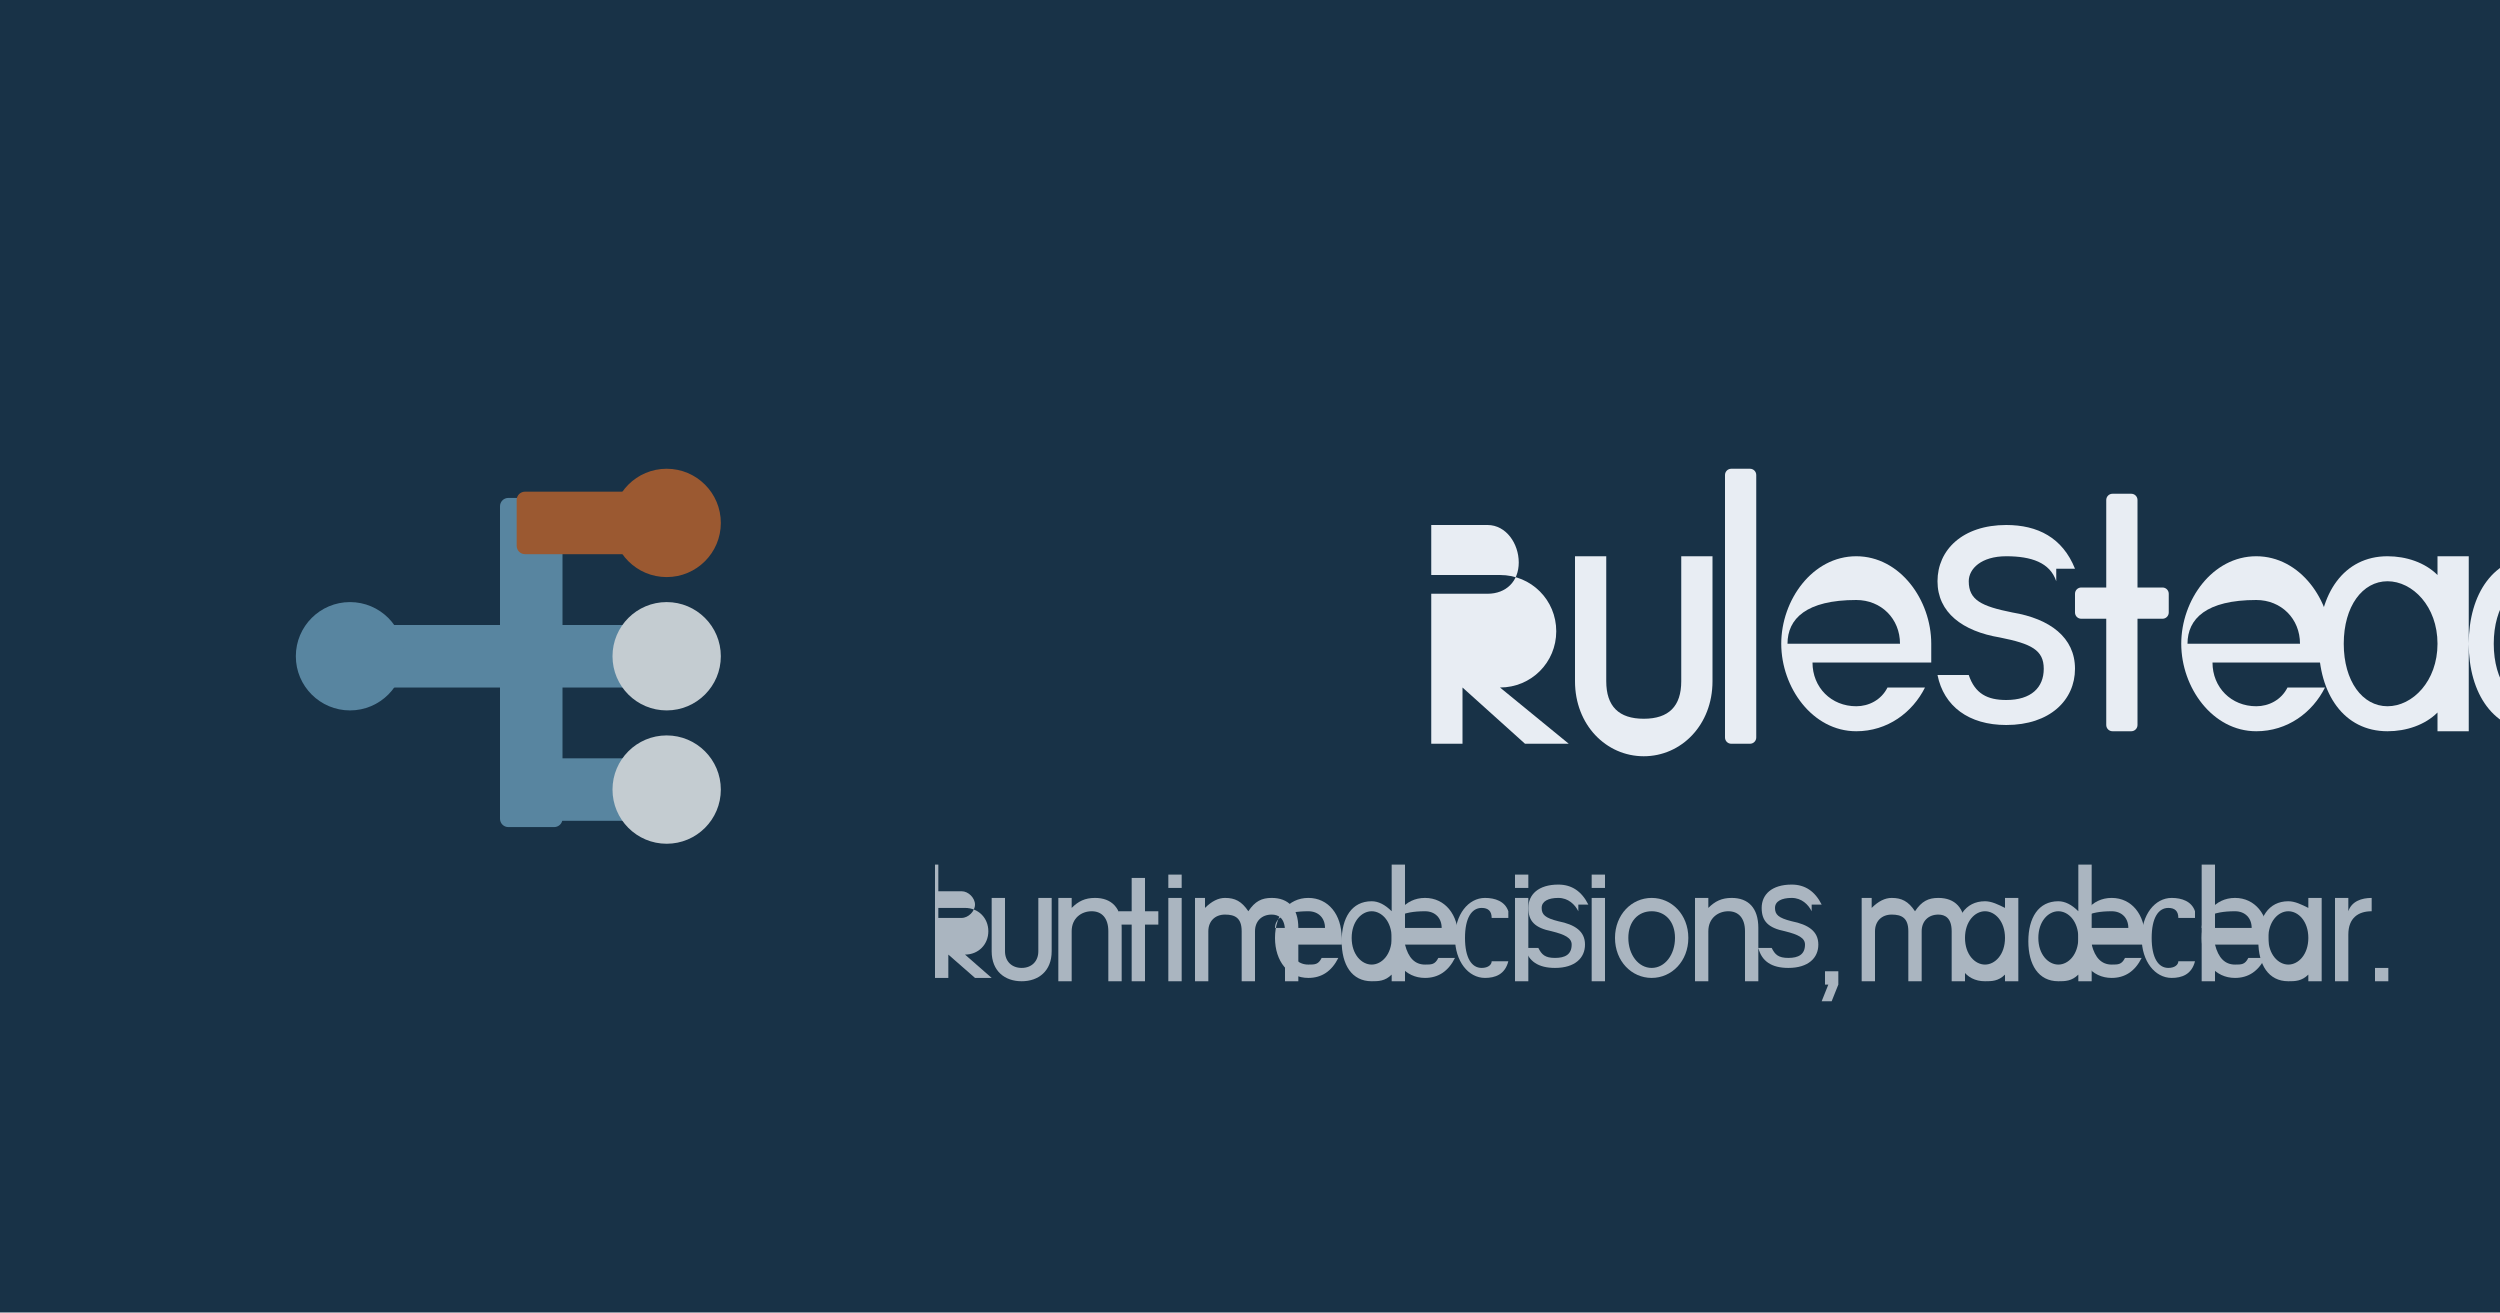
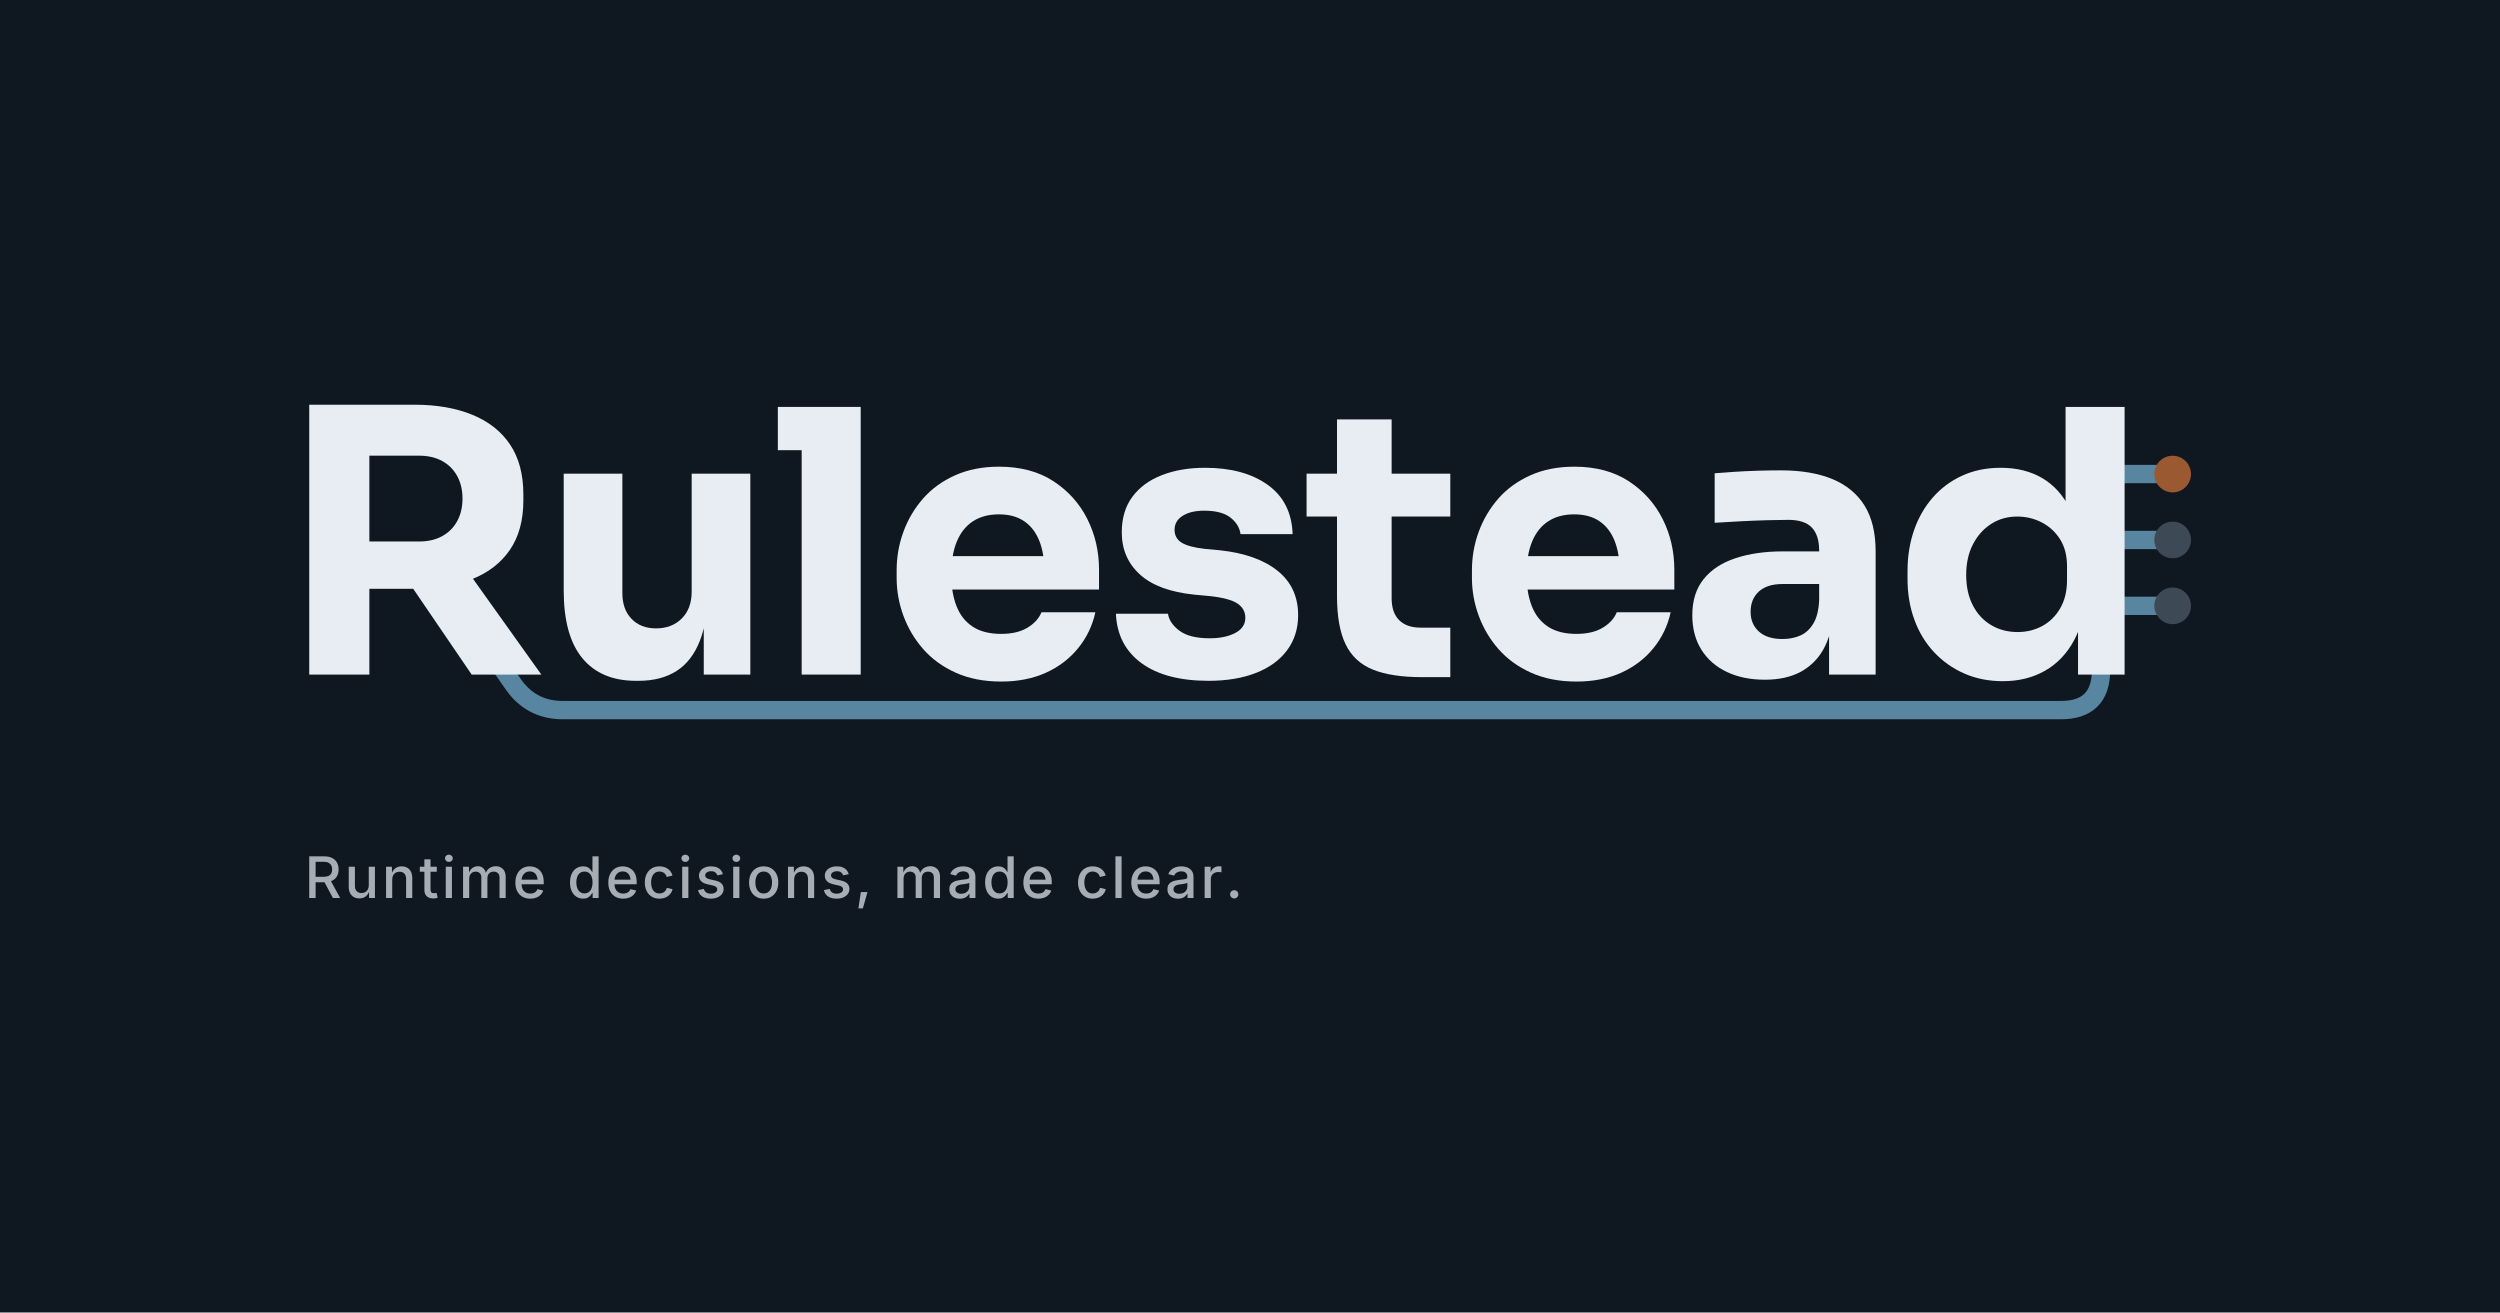
- <svg xmlns="http://www.w3.org/2000/svg" width="1200" height="630" aria-labelledby="rs-social-title rs-social-desc" viewBox="0 0 1200 630">
+ <svg xmlns="http://www.w3.org/2000/svg" width="1200" height="630" role="img" aria-labelledby="rs-social-title rs-social-desc" viewBox="0 0 1200 630">
  <g aria-hidden="true">
-     <path fill="#183247" d="M0 0h1200v630H0z" />
-     <g transform="matrix(4 0 0 4 120 187)">
-       <rect width="7.5" height="39.5" x="30" y="13" fill="#5885a0" rx="1" />
-       <rect width="20" height="7.5" x="12" y="28.25" fill="#5885a0" rx="1" />
-       <circle cx="12" cy="32" r="6.5" fill="#5885a0" />
-       <rect width="14" height="7.5" x="32" y="12.25" fill="#9b5931" rx="1" />
-       <circle cx="50" cy="16" r="6.5" fill="#9b5931" />
-       <rect width="14" height="7.5" x="32" y="28.25" fill="#5885a0" rx="1" />
-       <circle cx="50" cy="32" r="6.5" fill="#c4ccd1" />
-       <rect width="14" height="7.5" x="32" y="44.25" fill="#5885a0" rx="1" />
-       <circle cx="50" cy="48" r="6.5" fill="#c4ccd1" />
-     </g>
-     <g fill="#e8edf3" transform="matrix(3 0 0 3 444 195)">
-       <path fill-rule="evenodd" d="M76 10h5v17h11c5 0 9 4 9 9s-4 9-9 9l11 9h-7l-10-9v9h-5V10zm5 4v16h9c3 0 5-2 5-5s-2-6-5-6h-9z" />
-       <path d="M104 24h5v20q0 6 6 6t6-6V24h5v20c0 7-5 12-11 12s-11-5-11-12z" />
-       <rect width="5" height="44" x="128" y="10" rx="1" />
-       <path fill-rule="evenodd" d="M149 24c-7 0-12 7-12 14s5 14 12 14c5 0 9-3 11-7h-6c-1 2-3 3-5 3-4 0-7-3-7-7h19v-3c0-7-5-14-12-14m-11 14c0-4 3-7 11-7 4 0 7 3 7 7z" />
-       <path d="M181 28c-1-3-4-4-8-4s-6 2-6 4c0 3 2 4 7 5 6 1 10 4 10 9s-4 9-11 9c-6 0-10-3-11-8h5c1 3 3 4 6 4 4 0 6-2 6-5s-2-4-7-5c-6-1-10-4-10-9s4-9 11-9c5 0 9 2 11 7h-3z" />
-       <rect width="5" height="38" x="189" y="14" rx="1" />
-       <rect width="15" height="5" x="184" y="29" rx="1" />
-       <path fill-rule="evenodd" d="M213 24c-7 0-12 7-12 14s5 14 12 14c5 0 9-3 11-7h-6c-1 2-3 3-5 3-4 0-7-3-7-7h19v-3c0-7-5-14-12-14m-11 14c0-4 3-7 11-7 4 0 7 3 7 7z" />
-       <path fill-rule="evenodd" d="M247 24v28h-5v-3c-2 2-5 3-8 3-7 0-11-6-11-14s4-14 11-14c3 0 6 1 8 3v-3zm-13 4c-4 0-7 4-7 10s3 10 7 10 8-4 8-10-4-10-8-10m37-18v42h-5v-3c-2 2-5 3-8 3-7 0-11-6-11-14s4-14 11-14c3 0 6 1 8 3V10zm-13 18c-4 0-7 4-7 10s3 10 7 10 8-4 8-10-4-10-8-10" />
-     </g>
-     <g fill="#e8edf3" opacity=".7">
-       <path fill-rule="evenodd" d="M444 415h6.4v20.8h12.8c6.4 0 11.2 4.8 11.2 11.2s-4.8 11.2-11.2 11.2l12.8 11.2h-8l-12.8-11.2v11.2h-6.4V415zm6.4 6.4v19.2h11.2c3.2 0 6.4-3.2 6.4-6.4s-3.2-6.4-6.4-6.4h-11.2z" />
-       <path d="M476 431h6.4v25.6c0 4.8 3.2 8 8 8s8-3.2 8-8V431h6.4v25.6c0 9.6-6.4 14.4-14.4 14.4s-14.4-4.8-14.4-14.4zm32 0h6.4v4.8c3.2-3.2 6.4-4.8 11.2-4.8 8 0 12.8 4.8 12.8 14.4V471H532v-24c0-6.4-3.2-9.6-8-9.6s-9.6 3.2-9.6 9.6v24H508zm35.2-9.6h6.4V471h-6.4z" />
-       <path d="M536.8 437.4H556v6.4h-19.2zm24-6.4h6.4v40h-6.4zm0-11.2h6.4v6.4h-6.4zM572 431h6.4v4.8q4.8-4.8 9.6-4.8c4.8 0 8 1.6 11.2 6.4 3.2-4.8 6.4-6.4 11.2-6.4 8 0 12.8 4.8 12.8 14.4V471h-6.4v-24c0-6.4-3.2-8-6.4-8-4.8 0-8 3.2-8 8v24H596v-24c0-6.4-3.2-8-8-8s-8 3.2-8 8v24h-6.4v-40z" />
-       <path fill-rule="evenodd" d="M628 431c-9.6 0-16 8-16 19.2s6.4 19.2 16 19.2q9.6 0 14.4-9.6h-8c-1.6 3.2-3.2 3.2-6.4 3.2q-7.2 0-9.6-9.6H644v-3.2c0-11.2-6.4-19.2-16-19.2m-16 14.4c0-4.8 4.8-8 16-8 4.8 0 8 3.2 8 8zm62.4-30.4v56H668v-3.2c-3.2 3.2-6.4 3.2-9.6 3.2-9.6 0-14.4-8-14.4-19.2s4.8-19.2 14.4-19.2q4.8 0 9.6 4.8V415zm-16 22.4c-4.8 0-9.6 4.8-9.6 12.8s4.8 12.8 9.6 12.8 9.6-4.8 9.6-12.8-4.8-12.8-9.6-12.8" />
-       <path fill-rule="evenodd" d="M684 431c-9.6 0-16 8-16 19.2s6.4 19.2 16 19.2q9.6 0 14.4-9.6h-8c-1.6 3.2-3.2 3.2-6.4 3.2q-7.2 0-9.6-9.6H700v-3.2c0-11.2-6.4-19.2-16-19.2m-16 14.4c0-4.8 4.8-8 16-8 4.8 0 8 3.2 8 8z" />
-       <path d="M724 437.4c-1.6-4.8-6.4-6.4-11.2-6.4-8 0-14.4 8-14.4 19.2s6.4 19.2 14.4 19.2c4.8 0 9.6-1.6 11.2-8h-8c0 1.6-1.6 3.2-4.8 3.2-4.8 0-8-4.8-8-14.4s3.2-14.4 8-14.4q4.8 0 4.8 4.8h8zm3.2-6.4h6.4v40h-6.4zm0-11.2h6.4v6.4h-6.4z" />
-       <path d="M757.6 437.4c-1.6-3.2-4.8-6.4-9.6-6.4s-8 1.6-8 4.8 1.6 4.8 8 6.4c8 1.6 12.8 4.8 12.8 11.2s-4.8 11.2-14.4 11.2q-12 0-14.4-9.6h6.4c1.6 3.2 3.2 4.8 8 4.8s8-1.6 8-6.4c0-3.2-3.2-4.8-9.6-6.4-8-1.6-11.2-4.8-11.2-11.2s4.8-11.2 14.4-11.2q9.6 0 14.4 9.6h-4.8zm6.4-6.4h6.4v40H764zm0-11.2h6.4v6.4H764z" />
-       <path fill-rule="evenodd" d="M775.2 450.2c0-11.2 8-19.2 17.6-19.2s17.6 8 17.6 19.2-8 19.2-17.6 19.2-17.6-8-17.6-19.2m6.4 0c0 8 4.8 14.4 11.2 14.4s11.2-6.4 11.2-14.4-4.8-12.8-11.2-12.8-11.2 4.8-11.2 12.8" />
-       <path d="M813.6 431h6.4v4.8c3.2-3.2 6.4-4.8 11.2-4.8 8 0 12.8 4.8 12.8 14.4V471h-6.4v-24c0-6.4-3.2-9.6-8-9.6s-9.6 3.2-9.6 9.6v24h-6.4zm56 6.4c-1.6-3.2-4.8-6.4-9.6-6.4s-8 1.6-8 4.8 1.6 4.8 8 6.4c8 1.6 12.8 4.8 12.8 11.2s-4.8 11.2-14.4 11.2q-12 0-14.4-9.6h6.4c1.6 3.2 3.2 4.8 8 4.8s8-1.6 8-6.4c0-3.2-3.2-4.8-9.6-6.4-8-1.6-11.2-4.8-11.2-11.2s4.8-11.2 14.4-11.2q9.6 0 14.4 9.6h-4.8zm6.4 28.8h6.4v6.4l-3.2 8h-4.8l3.2-8H876zm16-35.2h6.4v4.8q4.8-4.8 9.6-4.8c4.8 0 8 1.6 11.2 6.4 3.2-4.8 6.4-6.4 11.2-6.4 8 0 12.8 4.8 12.8 14.4V471h-6.4v-24c0-6.4-3.2-8-6.4-8-4.8 0-8 3.2-8 8v24H916v-24c0-6.4-3.2-8-8-8s-8 3.2-8 8v24h-6.4v-40z" />
-       <path fill-rule="evenodd" d="M968.8 431v40h-6.4v-3.2c-3.2 3.2-6.4 3.2-9.6 3.2-9.6 0-14.4-8-14.4-19.2s4.8-19.2 14.4-19.2c3.2 0 6.4 1.6 9.6 3.2V431zm-16 6.4c-4.8 0-9.6 4.8-9.6 12.8s4.8 12.8 9.6 12.8 9.6-4.8 9.6-12.8-4.8-12.8-9.6-12.8M1004 415v56h-6.4v-3.2c-3.2 3.2-6.4 3.2-9.6 3.2-9.6 0-14.4-8-14.4-19.2s4.8-19.2 14.4-19.2q4.8 0 9.6 4.8V415zm-16 22.4c-4.8 0-9.6 4.8-9.6 12.8s4.8 12.8 9.6 12.8 9.6-4.8 9.6-12.8-4.8-12.8-9.6-12.8" />
-       <path fill-rule="evenodd" d="M1013.6 431c-9.6 0-16 8-16 19.2s6.4 19.2 16 19.2q9.6 0 14.4-9.6h-8c-1.6 3.2-3.2 3.2-6.4 3.2q-7.2 0-9.6-9.6h25.6v-3.2c0-11.2-6.4-19.2-16-19.2m-16 14.4c0-4.8 4.8-8 16-8 4.8 0 8 3.2 8 8z" />
-       <path d="M1053.6 437.4c-1.6-4.8-6.4-6.4-11.2-6.4-8 0-14.4 8-14.4 19.2s6.4 19.2 14.4 19.2c4.8 0 9.6-1.6 11.2-8h-8c0 1.6-1.6 3.2-4.8 3.2-4.8 0-8-4.8-8-14.4s3.2-14.4 8-14.4q4.8 0 4.8 4.8h8zm3.2-22.4h6.4v56h-6.4z" />
-       <path fill-rule="evenodd" d="M1072.8 431c-9.6 0-16 8-16 19.2s6.4 19.2 16 19.2q9.6 0 14.4-9.6h-8c-1.6 3.2-3.2 3.2-6.4 3.2q-7.2 0-9.6-9.6h25.6v-3.2c0-11.2-6.4-19.2-16-19.2m-16 14.4c0-4.8 4.8-8 16-8 4.8 0 8 3.2 8 8z" />
-       <path fill-rule="evenodd" d="M1114.4 431v40h-6.4v-3.2c-3.2 3.2-6.4 3.2-9.6 3.2-9.6 0-14.4-8-14.4-19.2s4.8-19.2 14.4-19.2c3.2 0 6.4 1.6 9.6 3.2V431zm-16 6.4c-4.8 0-9.6 4.8-9.6 12.8s4.8 12.8 9.6 12.8 9.6-4.8 9.6-12.8-4.8-12.8-9.6-12.8" />
-       <path d="M1120.8 431h6.4v6.4c1.6-4.8 6.4-6.4 11.2-6.4v6.4c-6.4 0-11.2 3.2-11.2 11.2V471h-6.4zm19.2 33.6h6.4v6.4h-6.4z" />
+     <path fill="#0F1720" d="M0 0h1200v630H0z" />
+     <g transform="translate(134 186.3) scale(2.75)">
+       <g transform="translate(0 -14)">
+         <path d="M33.4 55 L40.84 65.66 Q44.0 70.2 49.5 70.2 H311 Q318 70.2 318 63.2 V29 M318 29 H330.5 M318 40.5 H330.5 M318 52 H330.5" fill="none" stroke="#5885a0" stroke-width="3.2" stroke-linecap="round" stroke-linejoin="round" />
+         <g fill="#e8edf3">
+           <path transform="translate(0.000,64.000) scale(0.064,-0.064)" d="M82 0V736H246V0ZM525 0 311 314H491L715 0ZM202 234V363H382Q418 363 444.5 377.5Q471 392 485.5 418.5Q500 445 500 480Q500 515 485.5 541.5Q471 568 444.5 582.5Q418 597 382 597H202V736H369Q460 736 527.0 708.5Q594 681 630.0 627.0Q666 573 666 491V475Q666 394 629.5 340.5Q593 287 526.5 260.5Q460 234 369 234Z" />
+           <path transform="translate(45.760,64.000) scale(0.064,-0.064)" d="M258 -17Q163 -17 112.0 44.5Q61 106 61 230V548H221V222Q221 178 246.0 152.0Q271 126 313 126Q356 126 383.0 153.0Q410 180 410 226V548H570V0H443V231H454Q454 148 432.5 92.5Q411 37 369.0 10.0Q327 -17 265 -17Z" />
+           <path transform="translate(86.080,64.000) scale(0.064,-0.064)" d="M80 0V730H241V0ZM15 612V730H241V612Z" />
+           <path transform="translate(105.280,64.000) scale(0.064,-0.064)" d="M324 -19Q254 -19 200.5 5.0Q147 29 111.5 69.5Q76 110 57.5 160.5Q39 211 39 264V284Q39 339 57.5 389.5Q76 440 111.0 480.0Q146 520 198.5 543.5Q251 567 318 567Q406 567 466.5 527.5Q527 488 559.0 424.5Q591 361 591 286V232H106V323H494L442 281Q442 330 428.0 365.0Q414 400 386.5 418.5Q359 437 318 437Q276 437 247.0 418.0Q218 399 203.0 362.5Q188 326 188 273Q188 224 202.0 187.5Q216 151 246.0 131.0Q276 111 324 111Q368 111 396.0 128.0Q424 145 434 170H581Q569 115 534.0 72.0Q499 29 446.0 5.0Q393 -19 324 -19Z" />
+           <path transform="translate(144.256,64.000) scale(0.064,-0.064)" d="M281 -17Q164 -17 98.0 31.0Q32 79 28 166H170Q174 140 201.5 119.5Q229 99 284 99Q326 99 353.5 113.5Q381 128 381 155Q381 179 360.0 193.5Q339 208 285 214L242 218Q143 228 93.5 273.0Q44 318 44 388Q44 446 73.0 485.0Q102 524 153.5 544.0Q205 564 271 564Q377 564 442.0 517.5Q507 471 510 383H368Q364 410 340.0 428.5Q316 447 269 447Q232 447 210.0 433.0Q188 419 188 395Q188 372 207.0 360.0Q226 348 269 343L312 339Q413 328 469.0 283.0Q525 238 525 162Q525 107 495.0 66.5Q465 26 410.0 4.5Q355 -17 281 -17Z" />
+           <path transform="translate(178.880,64.000) scale(0.064,-0.064)" d="M322 -7Q239 -7 188.0 13.5Q137 34 113.5 82.5Q90 131 90 214V696H239V208Q239 169 259.5 148.5Q280 128 318 128H399V-7ZM7 431V548H399V431Z" />
+           <path transform="translate(205.696,64.000) scale(0.064,-0.064)" d="M324 -19Q254 -19 200.5 5.0Q147 29 111.5 69.5Q76 110 57.5 160.5Q39 211 39 264V284Q39 339 57.5 389.5Q76 440 111.0 480.0Q146 520 198.5 543.5Q251 567 318 567Q406 567 466.5 527.5Q527 488 559.0 424.5Q591 361 591 286V232H106V323H494L442 281Q442 330 428.0 365.0Q414 400 386.5 418.5Q359 437 318 437Q276 437 247.0 418.0Q218 399 203.0 362.5Q188 326 188 273Q188 224 202.0 187.5Q216 151 246.0 131.0Q276 111 324 111Q368 111 396.0 128.0Q424 145 434 170H581Q569 115 534.0 72.0Q499 29 446.0 5.0Q393 -19 324 -19Z" />
+           <path transform="translate(244.672,64.000) scale(0.064,-0.064)" d="M404 0V162H377V338Q377 380 357.0 401.0Q337 422 293 422Q271 422 235.0 421.0Q199 420 161.0 418.0Q123 416 92 414V549Q115 551 146.0 553.0Q177 555 210.0 556.0Q243 557 272 557Q356 557 413.5 533.0Q471 509 501.0 460.5Q531 412 531 336V0ZM229 -14Q170 -14 125.5 7.0Q81 28 56.0 67.5Q31 107 31 162Q31 222 62.0 260.5Q93 299 149.0 317.5Q205 336 278 336H395V247H277Q235 247 212.5 226.5Q190 206 190 171Q190 138 212.5 117.5Q235 97 277 97Q304 97 325.5 106.5Q347 116 361.0 139.0Q375 162 377 203L415 163Q410 106 387.5 67.0Q365 28 325.5 7.0Q286 -14 229 -14Z" />
+           <path transform="translate(281.728,64.000) scale(0.064,-0.064)" d="M299 -18Q241 -18 193.5 3.0Q146 24 111.0 61.5Q76 99 57.5 150.0Q39 201 39 260V283Q39 342 56.5 393.0Q74 444 107.5 482.5Q141 521 188.0 542.5Q235 564 293 564Q359 564 407.0 535.5Q455 507 482.0 451.5Q509 396 512 315L470 354V730H631V0H504V227H526Q523 149 493.5 94.0Q464 39 414.0 10.5Q364 -18 299 -18ZM339 116Q376 116 406.5 132.5Q437 149 455.5 181.0Q474 213 474 258V295Q474 339 455.0 369.0Q436 399 405.0 415.0Q374 431 338 431Q298 431 266.5 410.5Q235 390 217.0 354.5Q199 319 199 272Q199 224 217.0 189.0Q235 154 267.0 135.0Q299 116 339 116Z" />
+         </g>
+         <circle cx="330.5" cy="29" r="3.2" fill="#9b5931" />
+         <circle cx="330.5" cy="40.5" r="3.2" fill="#3d4a55" />
+         <circle cx="330.5" cy="52" r="3.2" fill="#3d4a55" />
+       </g>
+       <g fill="#e8edf3" opacity=".7" transform="translate(4.442 79)">
+         <path transform="translate(0.000,10.000) scale(0.004883,-0.004883)" d="M165 0V1490H699Q871 1490 986.0 1430.5Q1101 1371 1158.0 1265.0Q1215 1159 1215 1022Q1215 884 1157.5 780.5Q1100 677 985.0 620.0Q870 563 697 563H296V758H675Q785 758 852.5 789.5Q920 821 952.0 880.0Q984 939 984 1022Q984 1106 952.0 1167.0Q920 1228 852.0 1261.5Q784 1295 673 1295H393V0ZM1012 0 651 673H904L1271 0Z" />
+         <path transform="translate(6.979,10.000) scale(0.004883,-0.004883)" d="M529 -14Q415 -14 329.0 34.0Q243 82 195.5 176.0Q148 270 148 408V1118H368V435Q368 314 431.5 246.0Q495 178 604 178Q679 178 737.5 210.5Q796 243 830.0 305.5Q864 368 864 456V1118H1084V0H874L873 274H894Q845 122 751.0 54.0Q657 -14 529 -14Z" />
+         <path transform="translate(13.495,10.000) scale(0.004883,-0.004883)" d="M368 662V0H148V1118H358L360 844H337Q386 994 479.0 1063.0Q572 1132 704 1132Q818 1132 903.0 1084.0Q988 1036 1036.0 942.5Q1084 849 1084 710V0H864V683Q864 804 801.0 872.0Q738 940 628 940Q554 940 495.0 907.5Q436 875 402.0 813.0Q368 751 368 662Z" />
+         <path transform="translate(20.011,10.000) scale(0.004883,-0.004883)" d="M626 1118V939H20V1118ZM183 1384H403V302Q403 235 431.5 203.5Q460 172 525 172Q542 172 570.0 176.0Q598 180 618 184L657 8Q622 -4 582.0 -9.5Q542 -15 503 -15Q351 -15 267.0 63.5Q183 142 183 284Z" />
+         <path transform="translate(23.914,10.000) scale(0.004883,-0.004883)" d="M148 0V1118H368V0ZM259 1289Q202 1289 161.5 1327.0Q121 1365 121 1419Q121 1474 161.5 1512.0Q202 1550 259 1550Q316 1550 357.0 1512.0Q398 1474 398 1419Q398 1365 357.0 1327.0Q316 1289 259 1289Z" />
+         <path transform="translate(26.934,10.000) scale(0.004883,-0.004883)" d="M148 0V1118H357L363 859H346Q370 954 420.0 1015.0Q470 1076 537.0 1106.5Q604 1137 677 1137Q799 1137 874.0 1061.5Q949 986 975 851H947Q969 943 1023.0 1007.0Q1077 1071 1153.5 1104.0Q1230 1137 1317 1137Q1416 1137 1496.5 1094.0Q1577 1051 1624.0 966.0Q1671 881 1671 754V0H1451V732Q1451 844 1388.5 894.0Q1326 944 1241 944Q1172 944 1122.0 915.0Q1072 886 1045.0 834.5Q1018 783 1018 716V0H801V746Q801 836 743.5 890.0Q686 944 597 944Q536 944 483.5 915.5Q431 887 399.5 831.5Q368 776 368 695V0Z" />
+         <path transform="translate(36.315,10.000) scale(0.004883,-0.004883)" d="M630 -23Q465 -23 345.0 48.0Q225 119 160.5 248.0Q96 377 96 551Q96 723 159.5 854.0Q223 985 339.0 1058.5Q455 1132 611 1132Q707 1132 796.0 1100.5Q885 1069 956.0 1002.0Q1027 935 1068.5 828.5Q1110 722 1110 570V492H219V656H997L894 602Q894 705 862.0 783.5Q830 862 767.5 906.0Q705 950 611 950Q518 950 452.0 905.0Q386 860 351.5 786.5Q317 713 317 626V514Q317 399 356.5 319.5Q396 240 467.0 199.5Q538 159 632 159Q694 159 744.0 176.5Q794 194 830.5 229.5Q867 265 886 317L1093 268Q1066 182 1002.5 116.0Q939 50 844.5 13.5Q750 -23 630 -23Z" />
+         <path transform="translate(45.855,10.000) scale(0.004883,-0.004883)" d="M564 -22Q428 -22 322.0 47.5Q216 117 156.0 246.5Q96 376 96 556Q96 738 157.0 867.0Q218 996 324.0 1064.0Q430 1132 564 1132Q668 1132 731.5 1097.5Q795 1063 831.0 1017.0Q867 971 886 936H898V1490H1118V0H904V175H886Q867 139 830.0 93.0Q793 47 729.0 12.5Q665 -22 564 -22ZM612 165Q706 165 770.5 215.0Q835 265 868.5 353.5Q902 442 902 558Q902 675 869.0 761.5Q836 848 771.5 896.5Q707 945 612 945Q515 945 450.5 894.0Q386 843 353.5 755.5Q321 668 321 558Q321 447 354.0 358.0Q387 269 452.0 217.0Q517 165 612 165Z" />
+         <path transform="translate(52.537,10.000) scale(0.004883,-0.004883)" d="M630 -23Q465 -23 345.0 48.0Q225 119 160.5 248.0Q96 377 96 551Q96 723 159.5 854.0Q223 985 339.0 1058.5Q455 1132 611 1132Q707 1132 796.0 1100.5Q885 1069 956.0 1002.0Q1027 935 1068.5 828.5Q1110 722 1110 570V492H219V656H997L894 602Q894 705 862.0 783.5Q830 862 767.5 906.0Q705 950 611 950Q518 950 452.0 905.0Q386 860 351.5 786.5Q317 713 317 626V514Q317 399 356.5 319.5Q396 240 467.0 199.5Q538 159 632 159Q694 159 744.0 176.5Q794 194 830.5 229.5Q867 265 886 317L1093 268Q1066 182 1002.5 116.0Q939 50 844.5 13.5Q750 -23 630 -23Z" />
+         <path transform="translate(58.911,10.000) scale(0.004883,-0.004883)" d="M618 -23Q460 -23 343.0 49.0Q226 121 161.0 251.0Q96 381 96 553Q96 727 161.0 857.5Q226 988 343.0 1060.0Q460 1132 618 1132Q705 1132 781.0 1109.5Q857 1087 918.5 1044.5Q980 1002 1022.5 940.5Q1065 879 1086 802L877 752Q866 795 843.0 830.5Q820 866 787.5 892.0Q755 918 712.5 932.0Q670 946 619 946Q518 946 451.5 892.5Q385 839 352.5 750.0Q320 661 320 553Q320 446 352.5 357.5Q385 269 451.5 216.0Q518 163 619 163Q671 163 714.0 177.5Q757 192 791.0 218.5Q825 245 848.0 282.5Q871 320 881 365L1089 315Q1069 236 1026.0 173.5Q983 111 921.5 67.0Q860 23 783.0 0.0Q706 -23 618 -23Z" />
+         <path transform="translate(65.183,10.000) scale(0.004883,-0.004883)" d="M148 0V1118H368V0ZM259 1289Q202 1289 161.5 1327.0Q121 1365 121 1419Q121 1474 161.5 1512.0Q202 1550 259 1550Q316 1550 357.0 1512.0Q398 1474 398 1419Q398 1365 357.0 1327.0Q316 1289 259 1289Z" />
+         <path transform="translate(68.202,10.000) scale(0.004883,-0.004883)" d="M549 -23Q428 -23 333.5 12.0Q239 47 178.5 115.5Q118 184 98 283L305 326Q328 239 391.0 197.0Q454 155 551 155Q657 155 720.0 199.5Q783 244 783 306Q783 360 744.5 395.0Q706 430 626 447L438 490Q282 525 206.0 602.0Q130 679 130 799Q130 899 186.0 974.0Q242 1049 339.0 1090.5Q436 1132 563 1132Q684 1132 770.0 1097.0Q856 1062 909.5 999.0Q963 936 986 853L789 810Q768 869 716.0 913.5Q664 958 565 958Q474 958 413.0 917.0Q352 876 352 813Q352 757 392.5 722.5Q433 688 525 667L705 627Q860 592 935.0 517.0Q1010 442 1010 325Q1010 223 951.5 144.5Q893 66 789.5 21.5Q686 -23 549 -23Z" />
+         <path transform="translate(74.088,10.000) scale(0.004883,-0.004883)" d="M148 0V1118H368V0ZM259 1289Q202 1289 161.5 1327.0Q121 1365 121 1419Q121 1474 161.5 1512.0Q202 1550 259 1550Q316 1550 357.0 1512.0Q398 1474 398 1419Q398 1365 357.0 1327.0Q316 1289 259 1289Z" />
+         <path transform="translate(77.107,10.000) scale(0.004883,-0.004883)" d="M618 -23Q461 -23 343.5 49.0Q226 121 161.0 251.0Q96 381 96 553Q96 727 161.0 857.5Q226 988 343.5 1060.0Q461 1132 618 1132Q776 1132 893.5 1060.0Q1011 988 1076.0 857.5Q1141 727 1141 553Q1141 381 1076.0 251.0Q1011 121 893.5 49.0Q776 -23 618 -23ZM618 163Q720 163 786.5 216.5Q853 270 885.5 358.5Q918 447 918 553Q918 660 885.5 749.5Q853 839 786.5 892.5Q720 946 618 946Q517 946 451.0 892.5Q385 839 352.5 750.0Q320 661 320 553Q320 447 352.5 358.5Q385 270 451.0 216.5Q517 163 618 163Z" />
+         <path transform="translate(83.647,10.000) scale(0.004883,-0.004883)" d="M368 662V0H148V1118H358L360 844H337Q386 994 479.0 1063.0Q572 1132 704 1132Q818 1132 903.0 1084.0Q988 1036 1036.0 942.5Q1084 849 1084 710V0H864V683Q864 804 801.0 872.0Q738 940 628 940Q554 940 495.0 907.5Q436 875 402.0 813.0Q368 751 368 662Z" />
+         <path transform="translate(90.163,10.000) scale(0.004883,-0.004883)" d="M549 -23Q428 -23 333.5 12.0Q239 47 178.5 115.5Q118 184 98 283L305 326Q328 239 391.0 197.0Q454 155 551 155Q657 155 720.0 199.5Q783 244 783 306Q783 360 744.5 395.0Q706 430 626 447L438 490Q282 525 206.0 602.0Q130 679 130 799Q130 899 186.0 974.0Q242 1049 339.0 1090.5Q436 1132 563 1132Q684 1132 770.0 1097.0Q856 1062 909.5 999.0Q963 936 986 853L789 810Q768 869 716.0 913.5Q664 958 565 958Q474 958 413.0 917.0Q352 876 352 813Q352 757 392.5 722.5Q433 688 525 667L705 627Q860 592 935.0 517.0Q1010 442 1010 325Q1010 223 951.5 144.5Q893 66 789.5 21.5Q686 -23 549 -23Z" />
+         <path transform="translate(96.049,10.000) scale(0.004883,-0.004883)" d="M125 -371 213 214H450L285 -371Z" />
+         <path transform="translate(102.747,10.000) scale(0.004883,-0.004883)" d="M148 0V1118H357L363 859H346Q370 954 420.0 1015.0Q470 1076 537.0 1106.5Q604 1137 677 1137Q799 1137 874.0 1061.5Q949 986 975 851H947Q969 943 1023.0 1007.0Q1077 1071 1153.5 1104.0Q1230 1137 1317 1137Q1416 1137 1496.5 1094.0Q1577 1051 1624.0 966.0Q1671 881 1671 754V0H1451V732Q1451 844 1388.5 894.0Q1326 944 1241 944Q1172 944 1122.0 915.0Q1072 886 1045.0 834.5Q1018 783 1018 716V0H801V746Q801 836 743.5 890.0Q686 944 597 944Q536 944 483.5 915.5Q431 887 399.5 831.5Q368 776 368 695V0Z" />
+         <path transform="translate(112.129,10.000) scale(0.004883,-0.004883)" d="M461 -25Q355 -25 269.0 14.5Q183 54 133.0 130.0Q83 206 83 316Q83 411 119.5 472.0Q156 533 218.5 569.0Q281 605 357.5 623.0Q434 641 513 650Q612 662 674.0 669.5Q736 677 765.5 694.5Q795 712 795 751V757Q795 820 771.0 863.0Q747 906 699.5 929.5Q652 953 581 953Q508 953 455.5 930.5Q403 908 370.5 873.0Q338 838 322 800L115 854Q153 954 224.0 1015.0Q295 1076 387.0 1104.0Q479 1132 577 1132Q645 1132 721.0 1116.0Q797 1100 864.0 1058.0Q931 1016 973.0 940.0Q1015 864 1015 742V0H802V153H791Q769 110 726.0 69.0Q683 28 617.5 1.5Q552 -25 461 -25ZM510 152Q600 152 664.0 187.0Q728 222 762.0 280.0Q796 338 796 403V546Q784 534 750.5 524.5Q717 515 674.0 507.5Q631 500 591.0 495.0Q551 490 525 487Q463 479 411.5 460.0Q360 441 329.5 406.0Q299 371 299 313Q299 260 326.5 224.0Q354 188 401.0 170.0Q448 152 510 152Z" />
+         <path transform="translate(118.308,10.000) scale(0.004883,-0.004883)" d="M564 -22Q428 -22 322.0 47.5Q216 117 156.0 246.5Q96 376 96 556Q96 738 157.0 867.0Q218 996 324.0 1064.0Q430 1132 564 1132Q668 1132 731.5 1097.5Q795 1063 831.0 1017.0Q867 971 886 936H898V1490H1118V0H904V175H886Q867 139 830.0 93.0Q793 47 729.0 12.5Q665 -22 564 -22ZM612 165Q706 165 770.5 215.0Q835 265 868.5 353.5Q902 442 902 558Q902 675 869.0 761.5Q836 848 771.5 896.5Q707 945 612 945Q515 945 450.5 894.0Q386 843 353.5 755.5Q321 668 321 558Q321 447 354.0 358.0Q387 269 452.0 217.0Q517 165 612 165Z" />
+         <path transform="translate(124.989,10.000) scale(0.004883,-0.004883)" d="M630 -23Q465 -23 345.0 48.0Q225 119 160.5 248.0Q96 377 96 551Q96 723 159.5 854.0Q223 985 339.0 1058.5Q455 1132 611 1132Q707 1132 796.0 1100.5Q885 1069 956.0 1002.0Q1027 935 1068.5 828.5Q1110 722 1110 570V492H219V656H997L894 602Q894 705 862.0 783.5Q830 862 767.5 906.0Q705 950 611 950Q518 950 452.0 905.0Q386 860 351.5 786.5Q317 713 317 626V514Q317 399 356.5 319.5Q396 240 467.0 199.5Q538 159 632 159Q694 159 744.0 176.5Q794 194 830.5 229.5Q867 265 886 317L1093 268Q1066 182 1002.5 116.0Q939 50 844.5 13.5Q750 -23 630 -23Z" />
+         <path transform="translate(134.529,10.000) scale(0.004883,-0.004883)" d="M618 -23Q460 -23 343.0 49.0Q226 121 161.0 251.0Q96 381 96 553Q96 727 161.0 857.5Q226 988 343.0 1060.0Q460 1132 618 1132Q705 1132 781.0 1109.5Q857 1087 918.5 1044.5Q980 1002 1022.5 940.5Q1065 879 1086 802L877 752Q866 795 843.0 830.5Q820 866 787.5 892.0Q755 918 712.5 932.0Q670 946 619 946Q518 946 451.5 892.5Q385 839 352.5 750.0Q320 661 320 553Q320 446 352.5 357.5Q385 269 451.5 216.0Q518 163 619 163Q671 163 714.0 177.5Q757 192 791.0 218.5Q825 245 848.0 282.5Q871 320 881 365L1089 315Q1069 236 1026.0 173.5Q983 111 921.5 67.0Q860 23 783.0 0.0Q706 -23 618 -23Z" />
+         <path transform="translate(140.801,10.000) scale(0.004883,-0.004883)" d="M368 1490V0H148V1490Z" />
+         <path transform="translate(143.820,10.000) scale(0.004883,-0.004883)" d="M630 -23Q465 -23 345.0 48.0Q225 119 160.5 248.0Q96 377 96 551Q96 723 159.5 854.0Q223 985 339.0 1058.5Q455 1132 611 1132Q707 1132 796.0 1100.5Q885 1069 956.0 1002.0Q1027 935 1068.5 828.5Q1110 722 1110 570V492H219V656H997L894 602Q894 705 862.0 783.5Q830 862 767.5 906.0Q705 950 611 950Q518 950 452.0 905.0Q386 860 351.5 786.5Q317 713 317 626V514Q317 399 356.5 319.5Q396 240 467.0 199.5Q538 159 632 159Q694 159 744.0 176.5Q794 194 830.5 229.5Q867 265 886 317L1093 268Q1066 182 1002.5 116.0Q939 50 844.5 13.5Q750 -23 630 -23Z" />
+         <path transform="translate(150.194,10.000) scale(0.004883,-0.004883)" d="M461 -25Q355 -25 269.0 14.5Q183 54 133.0 130.0Q83 206 83 316Q83 411 119.5 472.0Q156 533 218.5 569.0Q281 605 357.5 623.0Q434 641 513 650Q612 662 674.0 669.5Q736 677 765.5 694.5Q795 712 795 751V757Q795 820 771.0 863.0Q747 906 699.5 929.5Q652 953 581 953Q508 953 455.5 930.5Q403 908 370.5 873.0Q338 838 322 800L115 854Q153 954 224.0 1015.0Q295 1076 387.0 1104.0Q479 1132 577 1132Q645 1132 721.0 1116.0Q797 1100 864.0 1058.0Q931 1016 973.0 940.0Q1015 864 1015 742V0H802V153H791Q769 110 726.0 69.0Q683 28 617.5 1.5Q552 -25 461 -25ZM510 152Q600 152 664.0 187.0Q728 222 762.0 280.0Q796 338 796 403V546Q784 534 750.5 524.5Q717 515 674.0 507.5Q631 500 591.0 495.0Q551 490 525 487Q463 479 411.5 460.0Q360 441 329.5 406.0Q299 371 299 313Q299 260 326.5 224.0Q354 188 401.0 170.0Q448 152 510 152Z" />
+         <path transform="translate(156.373,10.000) scale(0.004883,-0.004883)" d="M148 0V1118H361V938H373Q404 1030 481.0 1082.0Q558 1134 656 1134Q677 1134 704.0 1132.5Q731 1131 749 1128V918Q737 922 703.0 926.0Q669 930 634 930Q558 930 497.0 898.0Q436 866 402.0 809.5Q368 753 368 679V0Z" />
+         <path transform="translate(160.740,10.000) scale(0.004883,-0.004883)" d="M311 -15Q249 -15 206.0 28.0Q163 71 163 132Q163 194 206.0 236.5Q249 279 311 279Q372 279 415.0 236.5Q458 194 458 132Q458 71 415.0 28.0Q372 -15 311 -15Z" />
+       </g>
    </g>
  </g>
</svg>
